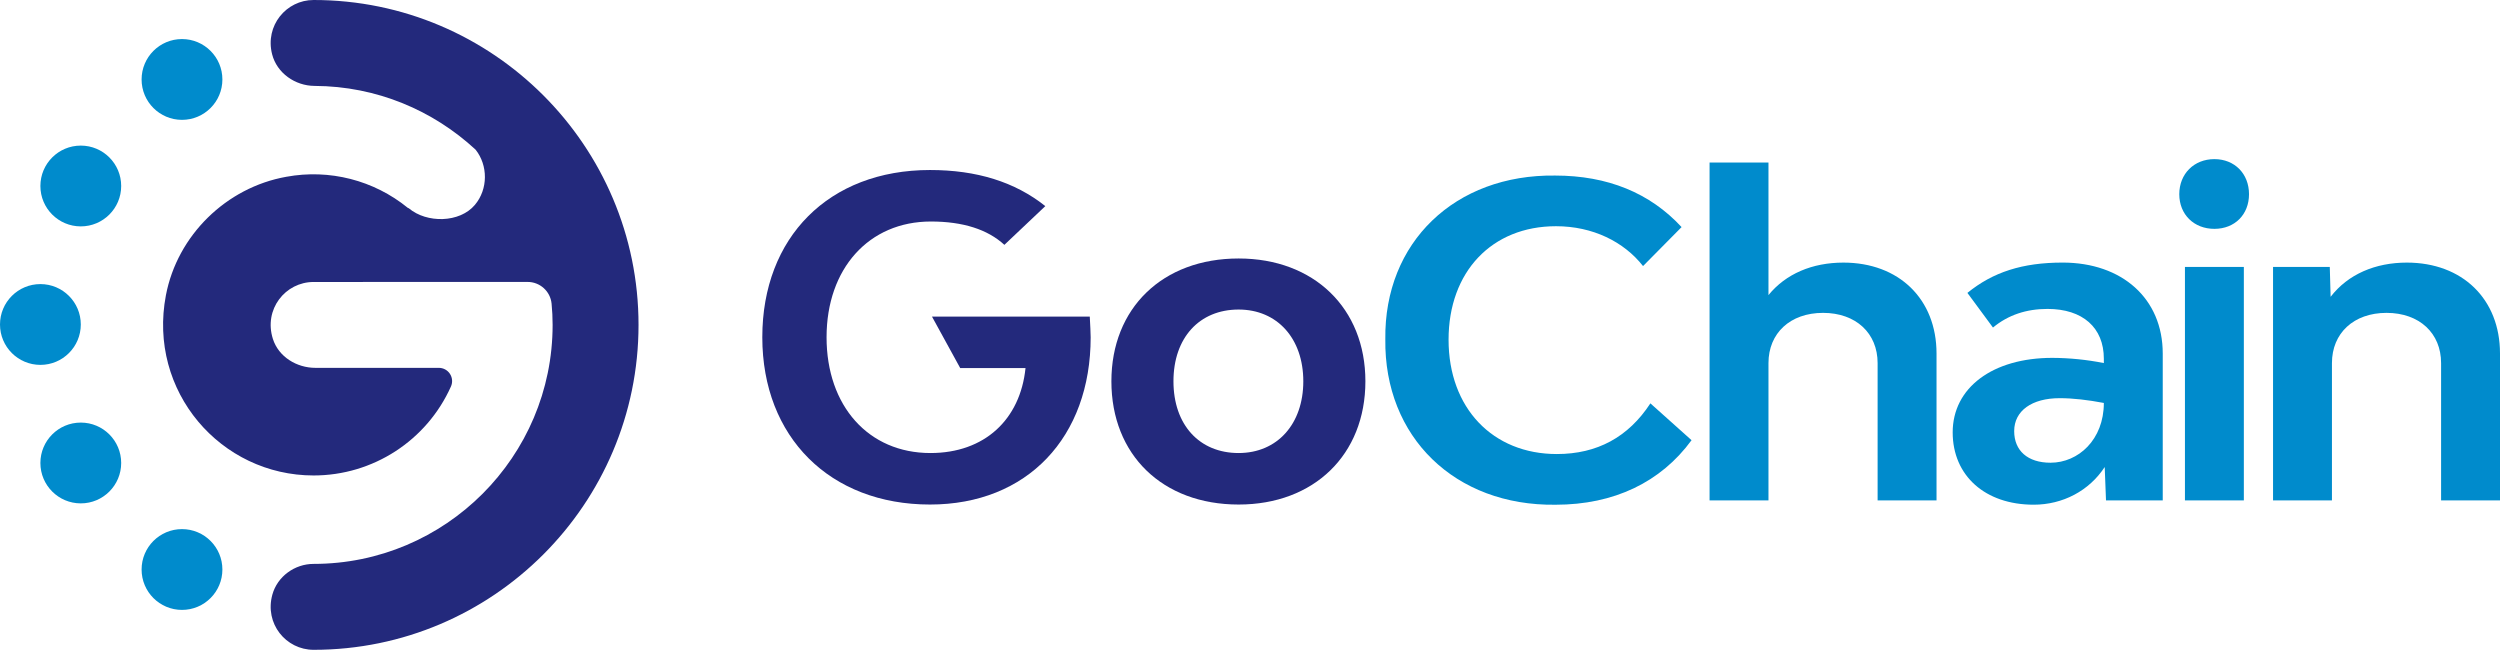
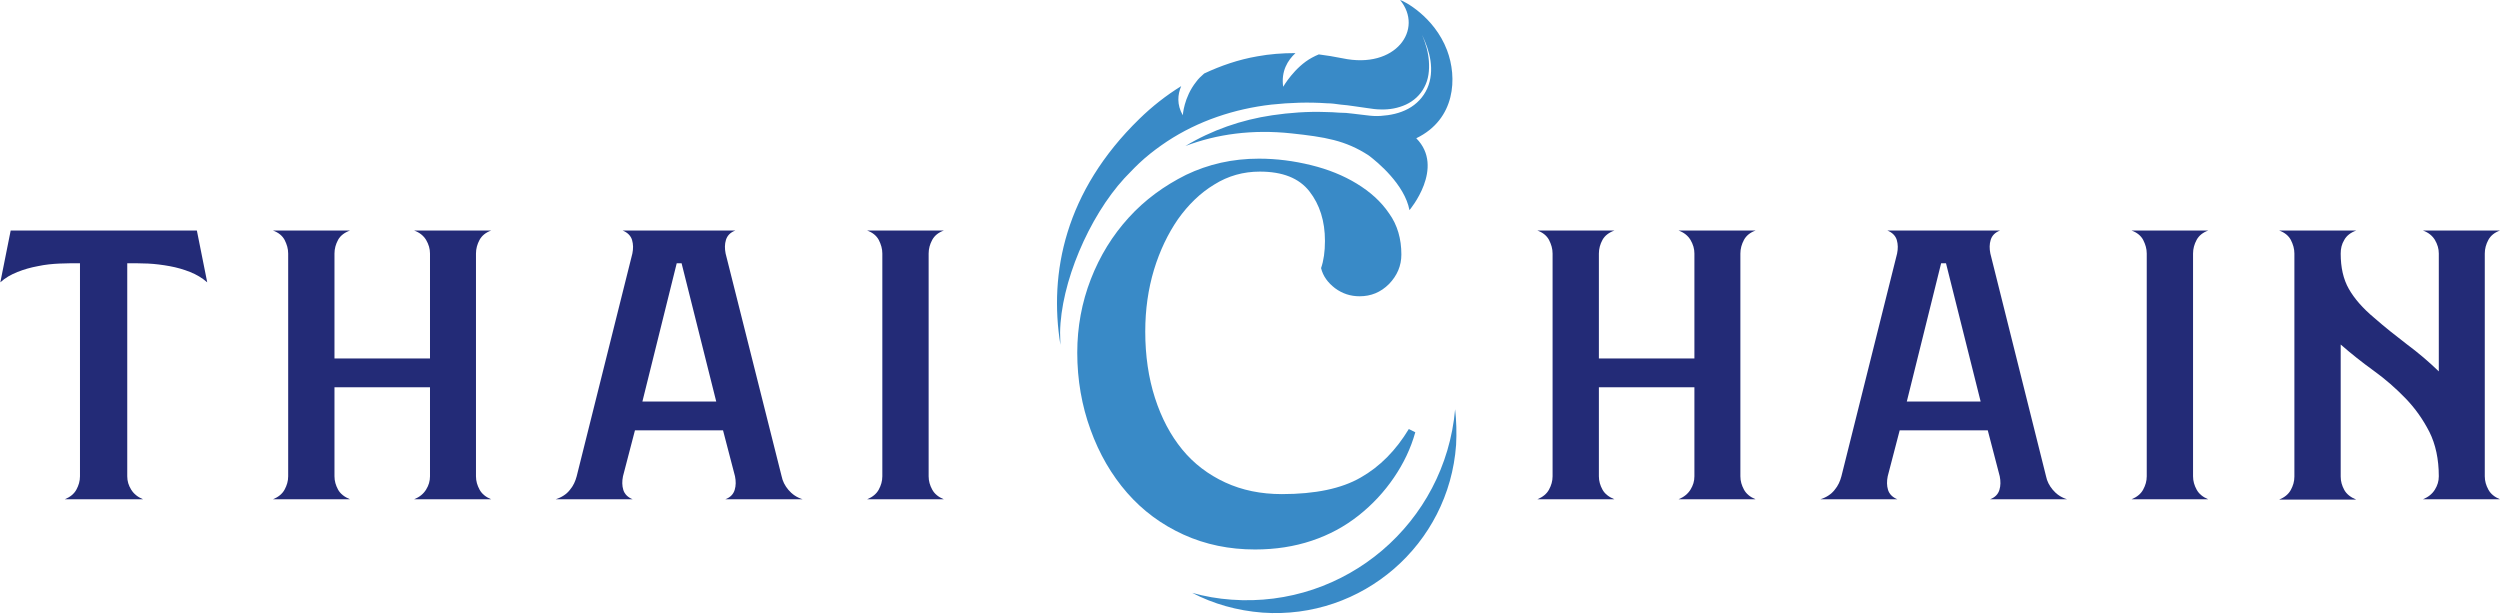
- <svg xmlns="http://www.w3.org/2000/svg" viewBox="0 0 2986.52 776.27">
-   <defs>
-     <style>.cls-1{fill:#23297c;}.cls-2{fill:#008bcc;}</style>
-   </defs>
-   <path class="cls-1" d="M1303.34,379.2c.53,11,1.05,19.45,1.05,24.71,0,119.36-75.72,199.81-191.92,199.81-119.36,0-200.33-80.45-200.33-199.81S991.53,204.1,1112.47,204.1c55.74,0,101.48,14.2,137.76,43.12l-48.9,46.27c-20-18.4-49.42-27.87-87.81-27.87-74.14,0-124.62,56.26-124.62,138.29s50,138.29,124.1,138.29c64.67,0,107.26-40,113.57-101.48h-78l-33.74-61.52Z" transform="translate(-1.48 -1)" />
-   <path class="cls-1" d="M1329.16,456.49c0-87.28,61-146.7,152-146.7,89.91,0,151.43,59.42,151.43,146.7,0,87.81-61.52,147.23-151.43,147.23C1390.16,603.72,1329.16,544.3,1329.16,456.49Zm229.26,0c0-51-31-85.71-77.3-85.71-46.8,0-77.82,33.66-77.82,85.71s31,85.71,77.82,85.71C1527.39,542.2,1558.42,507.49,1558.42,456.49Z" transform="translate(-1.48 -1)" />
-   <path class="cls-2" d="M1964.27,318.84c-22.77-29-60-47.6-104-47.6-76.58,0-128.32,54.33-128.32,135.56,0,81.75,52.77,136.6,129.35,136.6q72.18,0,111.76-60.54l49.16,44c-36.74,50.19-92.62,77.1-162.47,77.1-120,1.55-204.9-80.72-203.35-197.66-1.55-115.9,83.3-197.13,202.83-195.58,62.61,0,113.31,20.7,151.08,61.57Z" transform="translate(-1.48 -1)" />
-   <path class="cls-2" d="M2314.87,423.36v175.4h-70.38v-164c0-35.7-25.87-60-65.19-60s-65.19,24.32-65.19,60v164h-70.37V195.18h70.37V353.51c20.69-25.36,52.25-38.81,89.51-38.81C2269.85,314.7,2314.87,358.16,2314.87,423.36Z" transform="translate(-1.48 -1)" />
-   <path class="cls-2" d="M2585.11,423.36v175.4h-67.78l-1.55-39.84c-18.63,28.46-50.19,45-84.86,45-58,0-96.75-34.67-96.75-86.41,0-53.29,47.6-89,119-89a322.8,322.8,0,0,1,61.58,6.21v-5.17c0-37.26-25.36-59.51-67.27-59.51-25.35,0-47.08,7.25-65.19,22.25l-30.53-41.39c30.53-24.84,65.71-36.22,113.83-36.22C2536.48,314.7,2585.11,357.65,2585.11,423.36Zm-70.36,59c-19.15-3.62-36.74-5.69-52.78-5.69-33.12,0-54.33,15-54.33,39.33,0,23.28,16,37.77,43.46,37.77C2484.22,553.75,2514.75,526.32,2514.75,482.34Z" transform="translate(-1.48 -1)" />
-   <path class="cls-2" d="M2604.87,233c0-24.32,17.59-41.91,41.91-41.91s41.39,17.59,41.39,41.91-17.07,41.39-41.39,41.39S2604.87,257.27,2604.87,233ZM2682,598.76h-70.37V319.87H2682Z" transform="translate(-1.48 -1)" />
-   <path class="cls-2" d="M2988,423.36v175.4h-70.37v-164c0-35.7-25.87-60-65.19-60s-65.2,24.32-65.2,60v164h-70.37V319.87h67.79l1,35.71c20.7-26.91,53.29-40.88,91.06-40.88C2943,314.7,2988,358.16,2988,423.36Z" transform="translate(-1.48 -1)" />
-   <circle class="cls-2" cx="217.41" cy="94.92" r="48.26" />
-   <circle class="cls-2" cx="96.51" cy="222.19" r="48.26" />
-   <circle class="cls-2" cx="48.26" cy="387.63" r="48.26" />
-   <circle class="cls-2" cx="96.51" cy="553.08" r="48.26" />
-   <circle class="cls-2" cx="217.41" cy="680.34" r="48.26" />
-   <path class="cls-1" d="M631.59,337.8a28.75,28.75,0,0,1,28.81,25.85c.81,8.39,1.24,16.88,1.24,25.48,0,157.45-128.11,285.54-285.56,285.51-22.54,0-43.24,15-49.24,36.72-9.56,34.6,16.21,65.91,49.3,65.91,214,0,388.13-174.12,388.13-388.14S590.15,1,376.14,1c-32.72,0-58.29,30.62-49.61,64.76,5.73,22.54,27.51,37.77,50.77,37.87,74.24.3,141.69,29.31,192.36,76.2,14.81,18.68,15.05,47-.87,65.94-18.16,21.57-57.44,22.17-79,4a6.78,6.78,0,0,0-1.11-.45,178.61,178.61,0,0,0-145.15-37.14C271.75,225,213.32,282.12,199.67,353.73,177.78,468.59,265.23,569,376.14,569A179.76,179.76,0,0,0,540.21,462.65a15.81,15.81,0,0,0-14.39-22.21H378.3c-22.42,0-44.05-13.21-50.83-34.59-11.24-35.43,14.91-68,48.67-68Z" transform="translate(-1.48 -1)" />
+ <svg xmlns="http://www.w3.org/2000/svg" version="1.1" id="Layer_1" x="0px" y="0px" viewBox="0 0 772.1 189.4" style="enable-background:new 0 0 772.1 189.4;" xml:space="preserve">
+   <style type="text/css">
+ 	.st0{fill:#398AC7;}
+ 	.st1{fill:#232B77;}
+ </style>
+   <g>
+     <g>
+       <path class="st0" d="M449.4,126.4c-3.1,35.1-33.8,61.4-69.1,58.8c-4.2-0.3-8.2-1-12.1-2.1c6.5,3.4,13.9,5.5,21.7,6.1    c30.8,2.2,57.6-21,59.8-51.8C449.9,133.7,449.8,130,449.4,126.4z" />
+     </g>
+     <g>
+       <g>
+         <path class="st1" d="M20,154.2c1.7-0.7,2.9-1.7,3.6-3c0.7-1.3,1.1-2.6,1.1-4.1V81.3c-2,0-4.1,0-6.3,0.1c-2.2,0.1-4.4,0.3-6.7,0.8     c-2.2,0.4-4.3,1-6.3,1.8c-2,0.8-3.8,1.8-5.3,3.2l3.2-16h57.5l3.2,16c-1.6-1.4-3.3-2.4-5.3-3.2c-2-0.8-4.1-1.4-6.3-1.8     c-2.2-0.4-4.5-0.7-6.7-0.8c-2.3-0.1-4.4-0.1-6.4-0.1v65.8c0,1.5,0.4,2.8,1.2,4.1c0.8,1.3,2,2.3,3.7,3H20z" />
+         <path class="st1" d="M89,78.3c0-1.5-0.4-2.8-1.1-4.2c-0.7-1.3-1.9-2.3-3.6-2.9h23.8c-1.7,0.6-3,1.6-3.7,2.9     c-0.7,1.3-1.1,2.7-1.1,4.2v32.4h29.5V78.3c0-1.5-0.4-2.8-1.2-4.2c-0.8-1.3-2-2.3-3.7-2.9h23.8c-1.7,0.6-2.9,1.6-3.6,2.9     c-0.7,1.3-1.1,2.7-1.1,4.2v68.8c0,1.5,0.4,2.8,1.1,4.1c0.7,1.3,1.9,2.3,3.6,3h-23.8c1.7-0.7,2.9-1.7,3.7-3     c0.8-1.3,1.2-2.6,1.2-4.1v-27.5h-29.5v27.5c0,1.5,0.4,2.8,1.1,4.1c0.7,1.3,2,2.3,3.7,3H84.3c1.7-0.7,2.9-1.7,3.6-3     c0.7-1.3,1.1-2.6,1.1-4.1V78.3z" />
+         <path class="st1" d="M241.4,147.1c0.3,1.5,1,2.9,2.1,4.2c1.1,1.3,2.5,2.3,4.4,2.9H224c1.6-0.6,2.5-1.6,2.9-2.9     c0.4-1.3,0.4-2.7,0.1-4.2l-3.7-14.2h-27.2l-3.7,14.2c-0.3,1.5-0.3,2.9,0.1,4.2c0.4,1.3,1.4,2.3,2.9,2.9h-23.8     c1.9-0.6,3.4-1.6,4.4-2.9c1.1-1.3,1.7-2.7,2.1-4.2l17.2-68.8c0.3-1.5,0.3-2.8-0.1-4.2c-0.4-1.3-1.4-2.3-2.9-2.9h34.8     c-1.6,0.6-2.5,1.6-2.9,2.9c-0.4,1.3-0.4,2.7-0.1,4.2L241.4,147.1z M221.2,124l-10.7-42.7H209L198.4,124H221.2z" />
+         <path class="st1" d="M272.5,78.3c0-1.5-0.4-2.8-1.1-4.2c-0.7-1.3-1.9-2.3-3.6-2.9h23.7c-1.7,0.6-2.9,1.6-3.6,2.9     c-0.7,1.3-1.1,2.7-1.1,4.2v68.8c0,1.5,0.4,2.8,1.1,4.1c0.7,1.3,1.9,2.3,3.6,3h-23.7c1.7-0.7,2.9-1.7,3.6-3     c0.7-1.3,1.1-2.6,1.1-4.1V78.3z" />
+       </g>
+     </g>
+     <g>
+       <path class="st1" d="M479.5,78.3c0-1.5-0.4-2.8-1.1-4.2c-0.7-1.3-1.9-2.3-3.6-2.9h23.8c-1.7,0.6-3,1.6-3.7,2.9    c-0.7,1.3-1.1,2.7-1.1,4.2v32.4h29.5V78.3c0-1.5-0.4-2.8-1.2-4.2c-0.8-1.3-2-2.3-3.7-2.9h23.8c-1.7,0.6-2.9,1.6-3.6,2.9    c-0.7,1.3-1.1,2.7-1.1,4.2v68.8c0,1.5,0.4,2.8,1.1,4.1c0.7,1.3,1.9,2.3,3.6,3h-23.8c1.7-0.7,2.9-1.7,3.7-3    c0.8-1.3,1.2-2.6,1.2-4.1v-27.5h-29.5v27.5c0,1.5,0.4,2.8,1.1,4.1c0.7,1.3,2,2.3,3.7,3h-23.8c1.7-0.7,2.9-1.7,3.6-3    c0.7-1.3,1.1-2.6,1.1-4.1V78.3z" />
+       <path class="st1" d="M631.9,147.1c0.3,1.5,1,2.9,2.1,4.2c1.1,1.3,2.5,2.3,4.4,2.9h-23.8c1.6-0.6,2.5-1.6,2.9-2.9    c0.4-1.3,0.4-2.7,0.1-4.2l-3.7-14.2h-27.2l-3.7,14.2c-0.3,1.5-0.3,2.9,0.1,4.2c0.4,1.3,1.4,2.3,2.9,2.9h-23.8    c1.9-0.6,3.4-1.6,4.4-2.9c1.1-1.3,1.7-2.7,2.1-4.2l17.2-68.8c0.3-1.5,0.3-2.8-0.1-4.2c-0.4-1.3-1.4-2.3-2.9-2.9h34.8    c-1.6,0.6-2.5,1.6-2.9,2.9c-0.4,1.3-0.4,2.7-0.1,4.2L631.9,147.1z M611.7,124l-10.7-42.7h-1.5L588.9,124H611.7z" />
+       <path class="st1" d="M663,78.3c0-1.5-0.4-2.8-1.1-4.2c-0.7-1.3-1.9-2.3-3.6-2.9H682c-1.7,0.6-2.9,1.6-3.6,2.9    c-0.7,1.3-1.1,2.7-1.1,4.2v68.8c0,1.5,0.4,2.8,1.1,4.1c0.7,1.3,1.9,2.3,3.6,3h-23.7c1.7-0.7,2.9-1.7,3.6-3    c0.7-1.3,1.1-2.6,1.1-4.1V78.3z" />
+       <path class="st1" d="M753.2,78.3c0-1.5-0.4-2.8-1.2-4.2c-0.8-1.3-2-2.3-3.7-2.9h23.8c-1.7,0.6-2.9,1.6-3.6,2.9    c-0.7,1.3-1.1,2.7-1.1,4.2v68.8c0,1.5,0.4,2.8,1.1,4.1c0.7,1.3,1.9,2.3,3.6,3h-23.8c1.7-0.7,2.9-1.7,3.7-3    c0.8-1.3,1.2-2.6,1.2-4.1c0-5.3-1-9.9-2.9-13.7c-2-3.9-4.4-7.3-7.4-10.4c-3-3.1-6.2-5.9-9.8-8.5c-3.6-2.6-7-5.3-10.2-8.1v40.8    c0,1.5,0.4,2.8,1.1,4.1c0.7,1.3,2,2.3,3.7,3h-23.8c1.7-0.7,2.9-1.7,3.6-3c0.7-1.3,1.1-2.6,1.1-4.1V78.3c0-1.5-0.4-2.8-1.1-4.2    c-0.7-1.3-1.9-2.3-3.6-2.9h23.8c-1.7,0.6-3,1.6-3.7,2.9c-0.8,1.3-1.1,2.7-1.1,4.2c0,4.3,0.8,7.9,2.5,10.9c1.7,3,4.3,6,7.9,9    c3.2,2.8,6.6,5.5,10,8.1c3.5,2.6,6.8,5.4,9.9,8.4V78.3z" />
+     </g>
+     <g>
+       <path class="st0" d="M430.5,147.5c-3,4.4-6.6,8.3-10.9,11.7c-4.3,3.4-9.1,6-14.5,7.8c-5.4,1.8-11.2,2.7-17.5,2.7    c-7.9,0-15.3-1.5-22.1-4.6c-6.8-3.1-12.6-7.4-17.4-12.9c-4.8-5.5-8.6-12-11.3-19.5c-2.7-7.4-4.1-15.4-4.1-23.8    c0-7.9,1.4-15.5,4.2-22.7c2.8-7.2,6.7-13.5,11.7-19c5-5.5,10.9-9.8,17.7-13.2c6.9-3.3,14.3-5,22.5-5c5.5,0,10.8,0.7,16.1,2    c5.3,1.3,10,3.2,14.1,5.7c4.1,2.5,7.5,5.5,10,9.2c2.6,3.6,3.8,7.9,3.8,12.7c0,3.5-1.3,6.5-3.8,9.1c-2.6,2.6-5.6,3.8-9.1,3.8    c-2.8,0-5.3-0.8-7.6-2.5c-2.2-1.7-3.7-3.7-4.3-6.2c0.8-2.3,1.2-5.1,1.2-8.4c0-6.1-1.6-11.2-4.8-15.3c-3.2-4.1-8.3-6.1-15.3-6.1    c-5.1,0-9.8,1.3-14.1,4c-4.3,2.6-8,6.2-11.2,10.7c-3.1,4.5-5.6,9.7-7.4,15.6c-1.8,6-2.7,12.3-2.7,19.1c0,7.4,1,14.3,3,20.5    c2,6.2,4.8,11.5,8.4,15.9c3.6,4.4,8.1,7.8,13.3,10.2c5.2,2.4,11,3.6,17.5,3.6c10.3,0,18.4-1.7,24.3-5.1c6-3.4,10.9-8.4,14.9-15    l2,1C435.7,138.5,433.5,143.1,430.5,147.5z" />
+     </g>
+     <g>
+       <path class="st0" d="M446.9,15.5C442.9,5,433.4,0.2,432.4,0c7.4,9-1.3,21.5-17.8,18c-2.5-0.5-4.9-0.9-7.3-1.2    c-0.7,0.3-1.4,0.6-2.1,1c-5.4,2.9-8.9,9-8.9,9c-0.7-4.8,1.4-8.2,3.8-10.4c-4.1,0-8,0.3-11.8,1c-5.8,1-11.3,2.9-16.4,5.3    c-0.9,0.8-1.8,1.6-2.5,2.6c-3.8,4.8-4.1,10.3-4.1,10.3c-1.9-3.3-1.6-6.4-0.5-9c-4.7,2.9-9,6.3-12.9,10.1    c-23,22.4-28,47.6-24.4,69.8c0-1.2-0.1-2.5-0.1-3.8c0.2-15.2,8.8-35.6,19.9-47.7c2-2.1,4-4.2,6.2-6.1c2.2-1.9,4.5-3.6,6.9-5.2    c9.7-6.4,20.9-10.1,32.3-11.4c5.7-0.6,11.4-0.8,17.1-0.4c1.4,0,2.8,0.2,4.2,0.4c1.4,0.1,2.8,0.3,4.2,0.5l4.2,0.6    c1.3,0.2,2.7,0.4,4,0.4c2.7,0.1,5.4-0.4,7.8-1.5c2.4-1.1,4.5-3,5.7-5.4c1.3-2.4,1.6-5.2,1.4-8c-0.2-2.8-1-5.5-2.1-8.1    c1.2,2.5,2.2,5.2,2.6,8c0.4,2.8,0.2,5.8-1,8.5c-1.2,2.7-3.3,4.9-5.9,6.3c-2.6,1.4-5.5,2-8.5,2.2c-1.5,0.1-2.9,0-4.4-0.2l-4.2-0.5    c-1.4-0.2-2.8-0.3-4.2-0.3c-1.4-0.1-2.8-0.2-4.2-0.2c-5.5-0.2-11.1,0.2-16.5,1c-9.5,1.4-18.7,4.6-26.8,9.5    c9.7-3.7,20.7-5.2,32.8-3.9c10.2,1.1,16.6,2.1,23.8,6.8c2.8,2.1,11.1,9,12.6,16.9c0,0,11.1-13.1,2.1-22.2    C449.6,36.8,450.1,23.9,446.9,15.5z" />
+     </g>
+   </g>
</svg>
